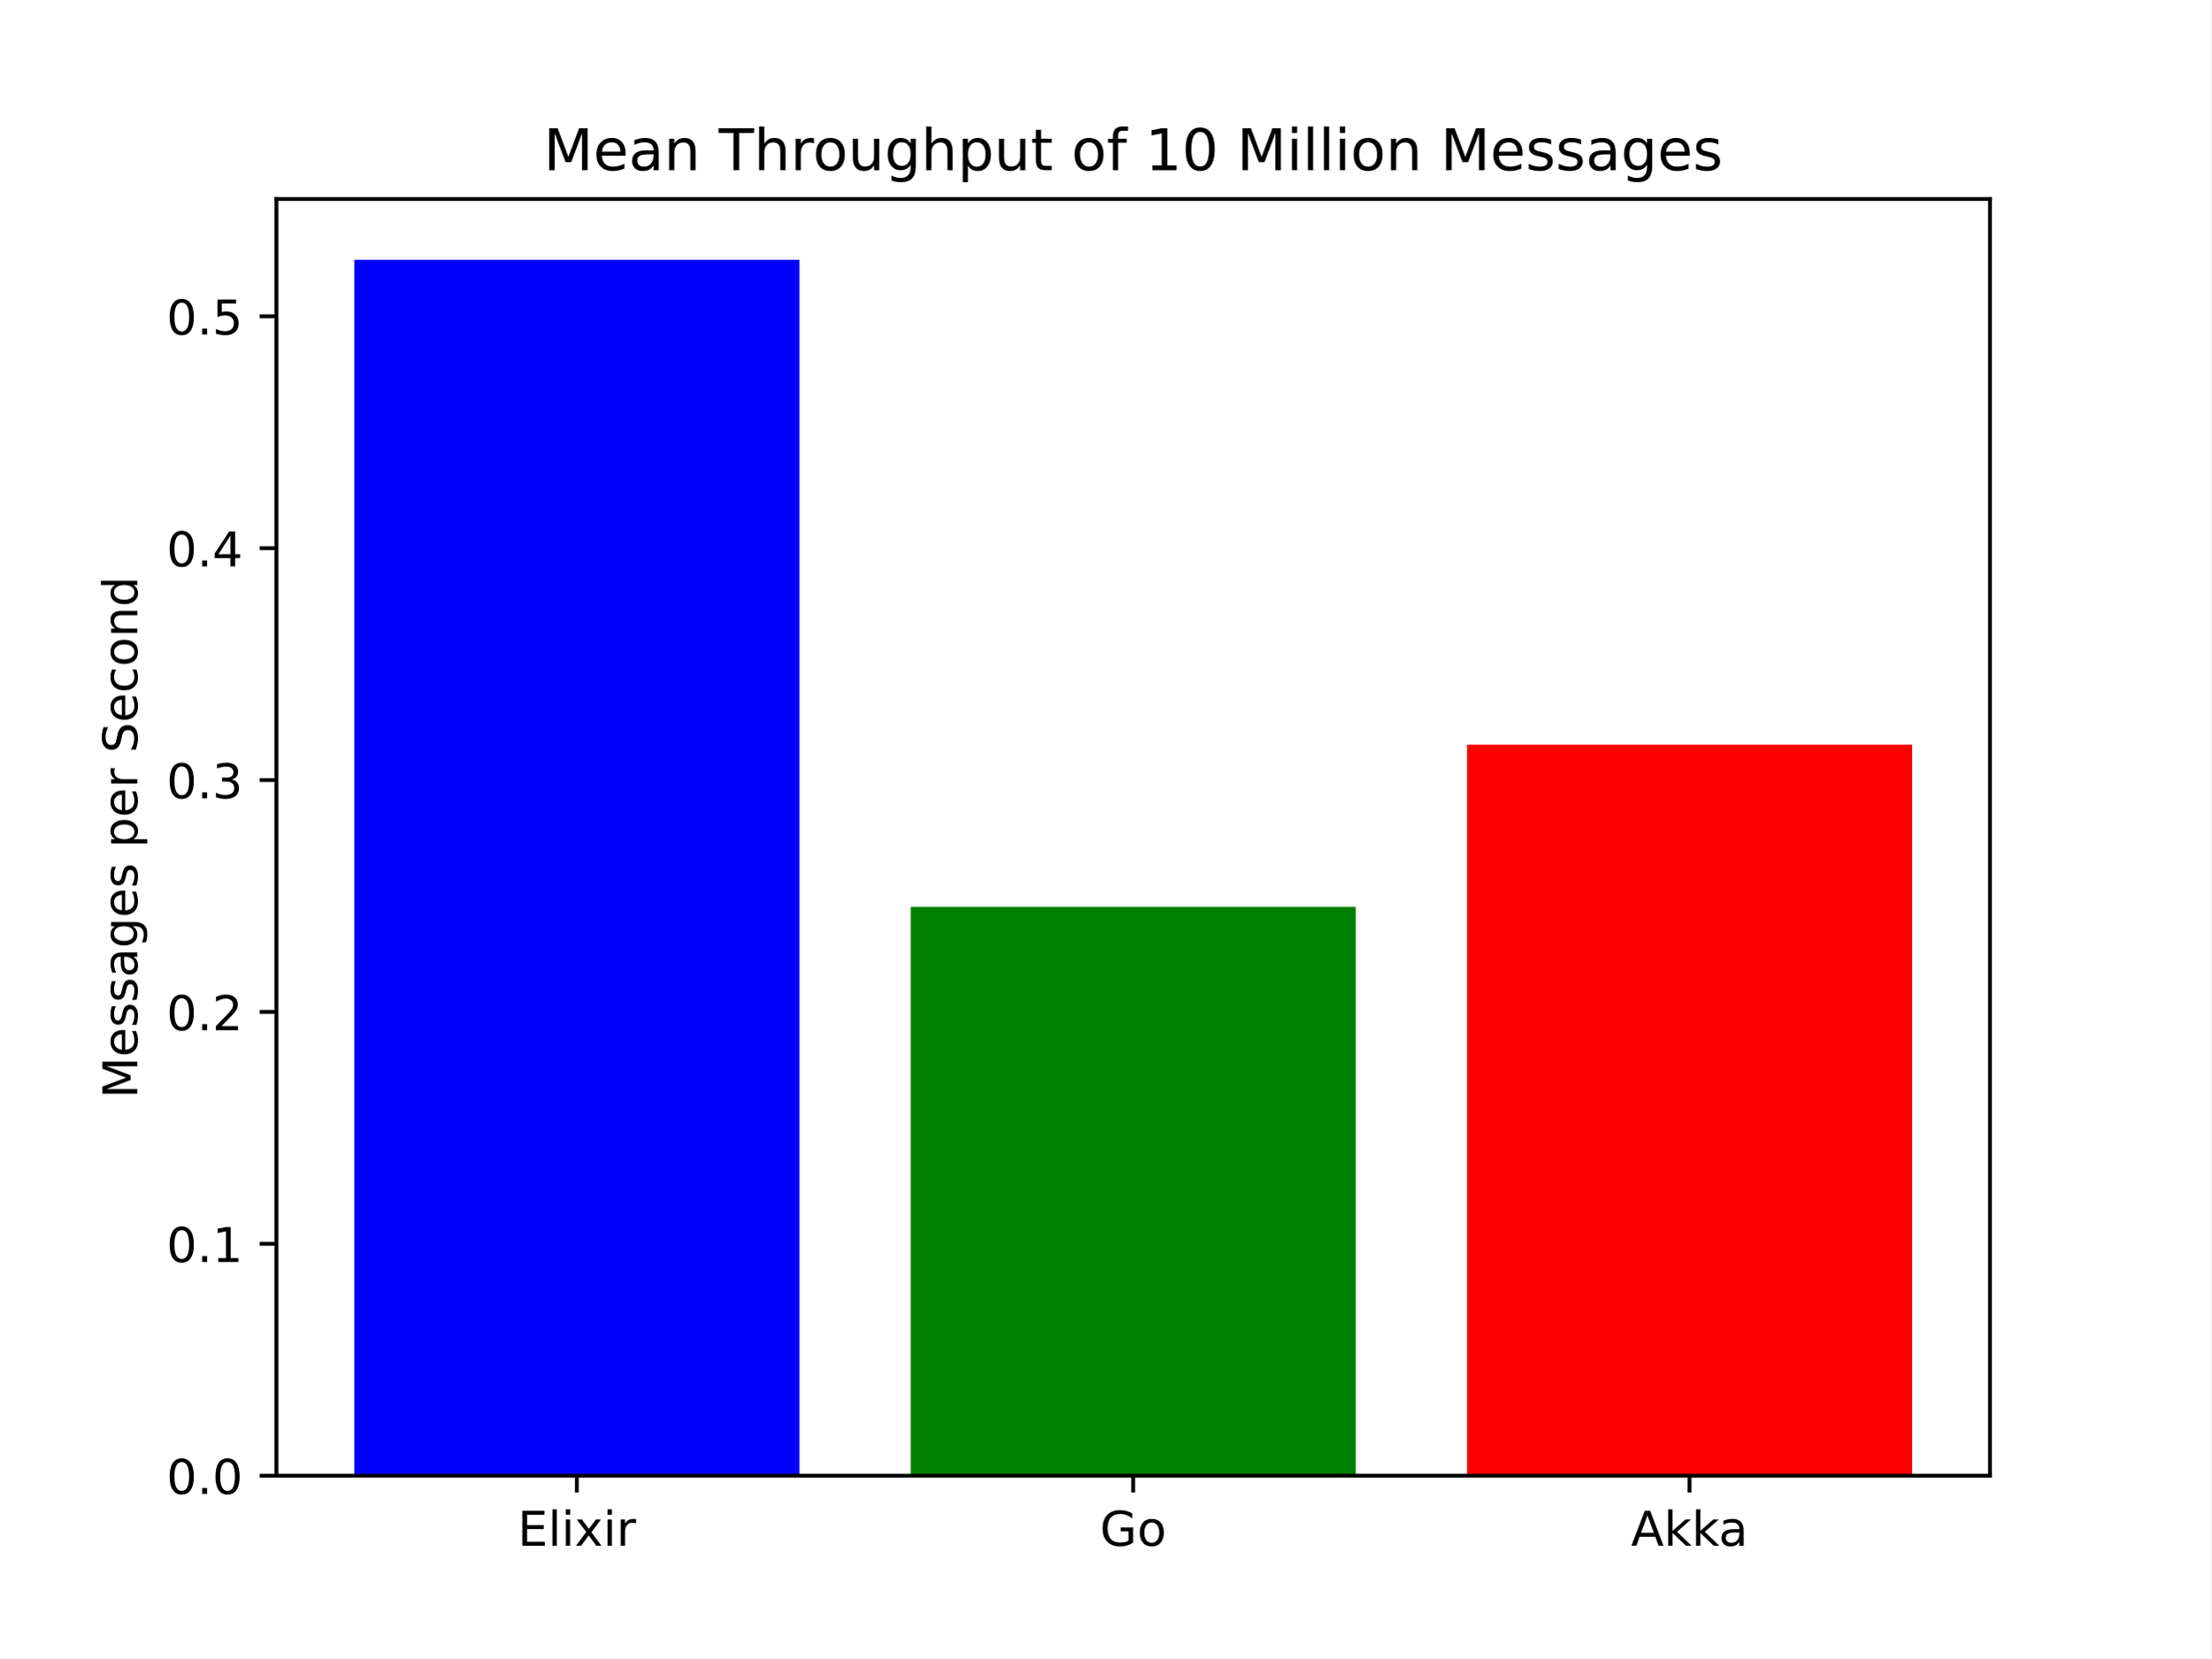
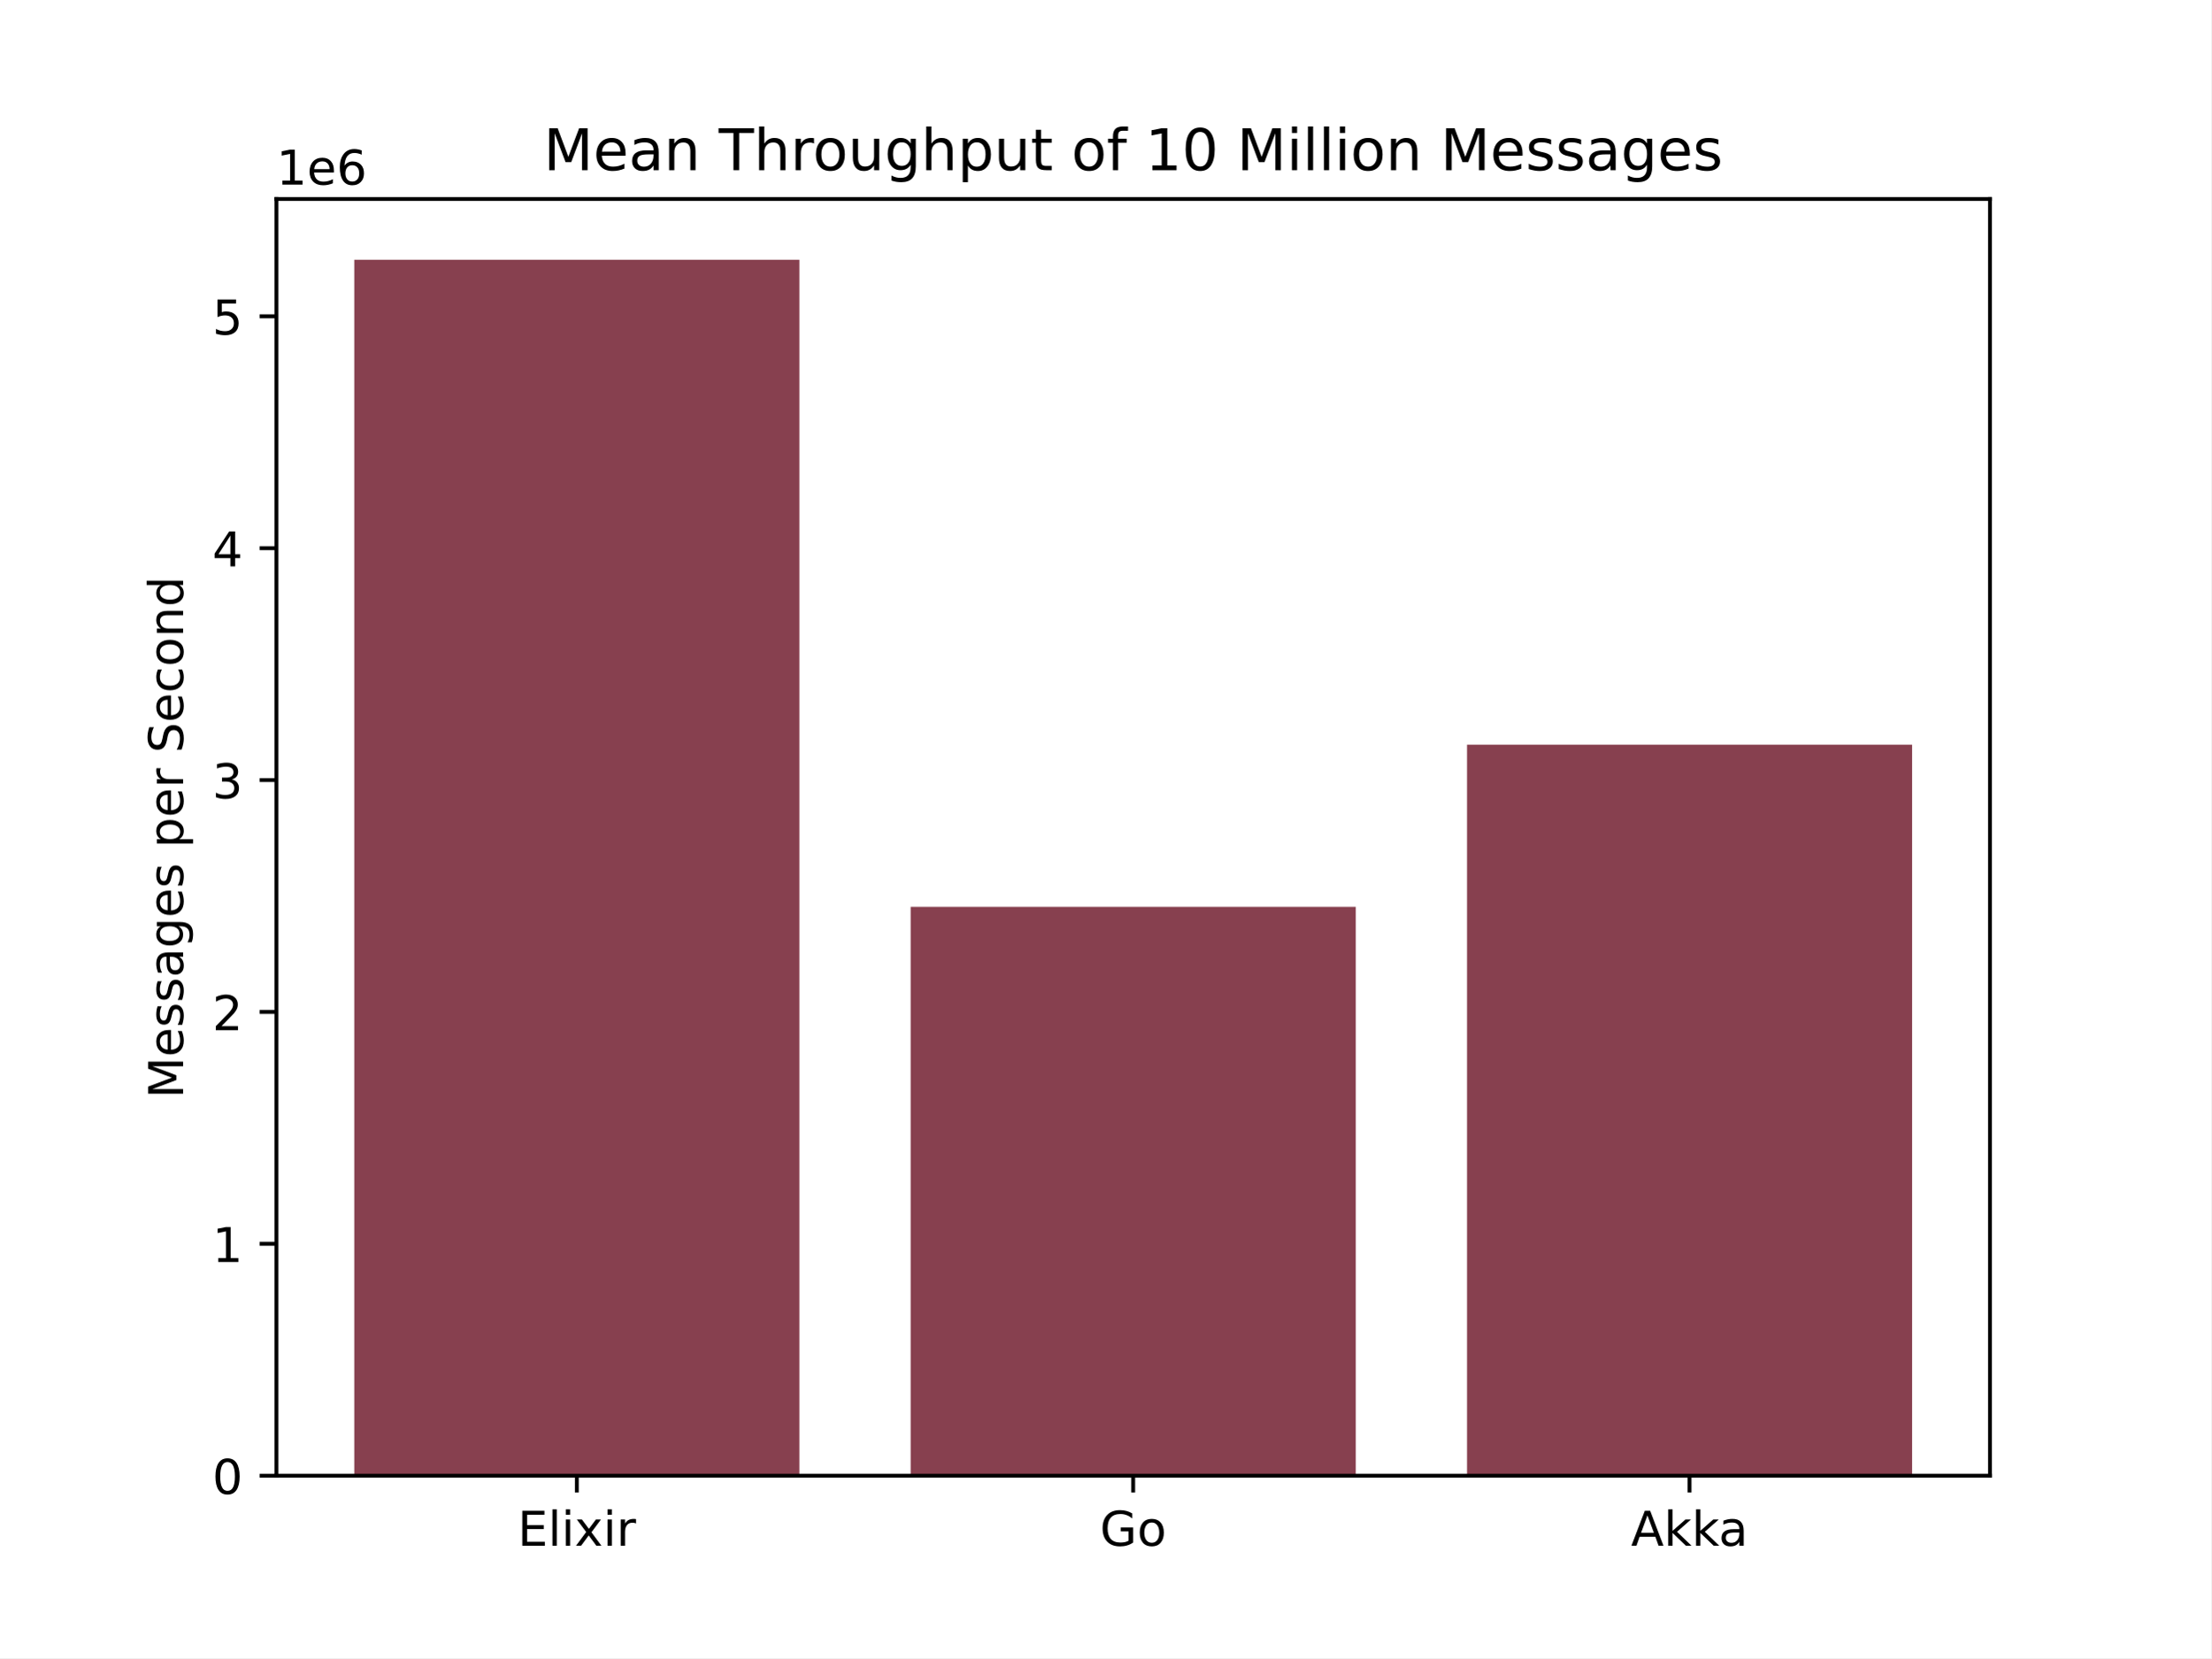
<svg xmlns="http://www.w3.org/2000/svg" xmlns:xlink="http://www.w3.org/1999/xlink" width="460.8pt" height="345.6pt" viewBox="0 0 460.8 345.6" version="1.1">
  <defs>
    <style type="text/css">*{stroke-linejoin: round; stroke-linecap: butt}</style>
  </defs>
  <g id="figure_1">
    <g id="patch_1">
      <path d="M 0 345.6  L 460.8 345.6  L 460.8 0  L 0 0  z " style="fill: #ffffff" />
    </g>
    <g id="axes_1">
      <g id="patch_2">
        <path d="M 57.6 307.584  L 414.72 307.584  L 414.72 41.472  L 57.6 41.472  z " style="fill: #ffffff" />
      </g>
      <g id="patch_3">
-         <path d="M 73.833 307.584  L 166.591 307.584  L 166.591 54.144  L 73.833 54.144  z " clip-path="url(#pe9263f9d1c)" style="fill: #0000ff" />
+         <path d="M 73.833 307.584  L 166.591 307.584  L 166.591 54.144  L 73.833 54.144  z " clip-path="url(#p350431388c)" style="fill: #87404f" />
      </g>
      <g id="patch_4">
-         <path d="M 189.781 307.584  L 282.539 307.584  L 282.539 189.012  L 189.781 189.012  z " clip-path="url(#pe9263f9d1c)" style="fill: #008000" />
+         <path d="M 189.781 307.584  L 282.539 307.584  L 282.539 189.012  L 189.781 189.012  z " clip-path="url(#p350431388c)" style="fill: #87404f" />
      </g>
      <g id="patch_5">
-         <path d="M 305.729 307.584  L 398.487 307.584  L 398.487 155.222  L 305.729 155.222  z " clip-path="url(#pe9263f9d1c)" style="fill: #ff0000" />
+         <path d="M 305.729 307.584  L 398.487 307.584  L 398.487 155.222  L 305.729 155.222  z " clip-path="url(#p350431388c)" style="fill: #87404f" />
      </g>
      <g id="matplotlib.axis_1">
        <g id="xtick_1">
          <g id="line2d_1">
            <defs>
-               <path id="mb9bf3ed52f" d="M 0 0  L 0 3.5  " style="stroke: #000000; stroke-width: 0.8" />
-             </defs>
-             <g>
-               <use xlink:href="#mb9bf3ed52f" x="120.212" y="307.584" style="stroke: #000000; stroke-width: 0.8" />
+               <path id="mfbe53cdcb8" d="M 0 0  L 0 3.5  " style="stroke: #000000; stroke-width: 0.8" />
+             </defs>
+             <g>
+               <use xlink:href="#mfbe53cdcb8" x="120.212" y="307.584" style="stroke: #000000; stroke-width: 0.8" />
            </g>
          </g>
          <g id="text_1">
            <g transform="translate(107.8705 322.1824) scale(0.1 -0.1)">
              <defs>
                <path id="DejaVuSans-45" d="M 628 4666  L 3578 4666  L 3578 4134  L 1259 4134  L 1259 2753  L 3481 2753  L 3481 2222  L 1259 2222  L 1259 531  L 3634 531  L 3634 0  L 628 0  L 628 4666  z " transform="scale(0.015625)" />
                <path id="DejaVuSans-6c" d="M 603 4863  L 1178 4863  L 1178 0  L 603 0  L 603 4863  z " transform="scale(0.015625)" />
                <path id="DejaVuSans-69" d="M 603 3500  L 1178 3500  L 1178 0  L 603 0  L 603 3500  z M 603 4863  L 1178 4863  L 1178 4134  L 603 4134  L 603 4863  z " transform="scale(0.015625)" />
                <path id="DejaVuSans-78" d="M 3513 3500  L 2247 1797  L 3578 0  L 2900 0  L 1881 1375  L 863 0  L 184 0  L 1544 1831  L 300 3500  L 978 3500  L 1906 2253  L 2834 3500  L 3513 3500  z " transform="scale(0.015625)" />
                <path id="DejaVuSans-72" d="M 2631 2963  Q 2534 3019 2420 3045  Q 2306 3072 2169 3072  Q 1681 3072 1420 2755  Q 1159 2438 1159 1844  L 1159 0  L 581 0  L 581 3500  L 1159 3500  L 1159 2956  Q 1341 3275 1631 3429  Q 1922 3584 2338 3584  Q 2397 3584 2469 3576  Q 2541 3569 2628 3553  L 2631 2963  z " transform="scale(0.015625)" />
              </defs>
              <use xlink:href="#DejaVuSans-45" />
              <use xlink:href="#DejaVuSans-6c" x="63.184" />
              <use xlink:href="#DejaVuSans-69" x="90.967" />
              <use xlink:href="#DejaVuSans-78" x="118.75" />
              <use xlink:href="#DejaVuSans-69" x="177.93" />
              <use xlink:href="#DejaVuSans-72" x="205.713" />
            </g>
          </g>
        </g>
        <g id="xtick_2">
          <g id="line2d_2">
            <g>
-               <use xlink:href="#mb9bf3ed52f" x="236.16" y="307.584" style="stroke: #000000; stroke-width: 0.8" />
+               <use xlink:href="#mfbe53cdcb8" x="236.16" y="307.584" style="stroke: #000000; stroke-width: 0.8" />
            </g>
          </g>
          <g id="text_2">
            <g transform="translate(229.2264 322.1824) scale(0.1 -0.1)">
              <defs>
                <path id="DejaVuSans-47" d="M 3809 666  L 3809 1919  L 2778 1919  L 2778 2438  L 4434 2438  L 4434 434  Q 4069 175 3628 42  Q 3188 -91 2688 -91  Q 1594 -91 976 548  Q 359 1188 359 2328  Q 359 3472 976 4111  Q 1594 4750 2688 4750  Q 3144 4750 3555 4637  Q 3966 4525 4313 4306  L 4313 3634  Q 3963 3931 3569 4081  Q 3175 4231 2741 4231  Q 1884 4231 1454 3753  Q 1025 3275 1025 2328  Q 1025 1384 1454 906  Q 1884 428 2741 428  Q 3075 428 3337 486  Q 3600 544 3809 666  z " transform="scale(0.015625)" />
                <path id="DejaVuSans-6f" d="M 1959 3097  Q 1497 3097 1228 2736  Q 959 2375 959 1747  Q 959 1119 1226 758  Q 1494 397 1959 397  Q 2419 397 2687 759  Q 2956 1122 2956 1747  Q 2956 2369 2687 2733  Q 2419 3097 1959 3097  z M 1959 3584  Q 2709 3584 3137 3096  Q 3566 2609 3566 1747  Q 3566 888 3137 398  Q 2709 -91 1959 -91  Q 1206 -91 779 398  Q 353 888 353 1747  Q 353 2609 779 3096  Q 1206 3584 1959 3584  z " transform="scale(0.015625)" />
              </defs>
              <use xlink:href="#DejaVuSans-47" />
              <use xlink:href="#DejaVuSans-6f" x="77.49" />
            </g>
          </g>
        </g>
        <g id="xtick_3">
          <g id="line2d_3">
            <g>
-               <use xlink:href="#mb9bf3ed52f" x="352.108" y="307.584" style="stroke: #000000; stroke-width: 0.8" />
+               <use xlink:href="#mfbe53cdcb8" x="352.108" y="307.584" style="stroke: #000000; stroke-width: 0.8" />
            </g>
          </g>
          <g id="text_3">
            <g transform="translate(339.9206 322.1824) scale(0.1 -0.1)">
              <defs>
                <path id="DejaVuSans-41" d="M 2188 4044  L 1331 1722  L 3047 1722  L 2188 4044  z M 1831 4666  L 2547 4666  L 4325 0  L 3669 0  L 3244 1197  L 1141 1197  L 716 0  L 50 0  L 1831 4666  z " transform="scale(0.015625)" />
                <path id="DejaVuSans-6b" d="M 581 4863  L 1159 4863  L 1159 1991  L 2875 3500  L 3609 3500  L 1753 1863  L 3688 0  L 2938 0  L 1159 1709  L 1159 0  L 581 0  L 581 4863  z " transform="scale(0.015625)" />
                <path id="DejaVuSans-61" d="M 2194 1759  Q 1497 1759 1228 1600  Q 959 1441 959 1056  Q 959 750 1161 570  Q 1363 391 1709 391  Q 2188 391 2477 730  Q 2766 1069 2766 1631  L 2766 1759  L 2194 1759  z M 3341 1997  L 3341 0  L 2766 0  L 2766 531  Q 2569 213 2275 61  Q 1981 -91 1556 -91  Q 1019 -91 701 211  Q 384 513 384 1019  Q 384 1609 779 1909  Q 1175 2209 1959 2209  L 2766 2209  L 2766 2266  Q 2766 2663 2505 2880  Q 2244 3097 1772 3097  Q 1472 3097 1187 3025  Q 903 2953 641 2809  L 641 3341  Q 956 3463 1253 3523  Q 1550 3584 1831 3584  Q 2591 3584 2966 3190  Q 3341 2797 3341 1997  z " transform="scale(0.015625)" />
              </defs>
              <use xlink:href="#DejaVuSans-41" />
              <use xlink:href="#DejaVuSans-6b" x="68.408" />
              <use xlink:href="#DejaVuSans-6b" x="126.318" />
              <use xlink:href="#DejaVuSans-61" x="182.479" />
            </g>
          </g>
        </g>
      </g>
      <g id="matplotlib.axis_2">
        <g id="ytick_1">
          <g id="line2d_4">
            <defs>
-               <path id="meff7cbcc8a" d="M 0 0  L -3.5 0  " style="stroke: #000000; stroke-width: 0.8" />
-             </defs>
-             <g>
-               <use xlink:href="#meff7cbcc8a" x="57.6" y="307.584" style="stroke: #000000; stroke-width: 0.8" />
+               <path id="m07e93a6f86" d="M 0 0  L -3.5 0  " style="stroke: #000000; stroke-width: 0.8" />
+             </defs>
+             <g>
+               <use xlink:href="#m07e93a6f86" x="57.6" y="307.584" style="stroke: #000000; stroke-width: 0.8" />
            </g>
          </g>
          <g id="text_4">
-             <g transform="translate(34.69687 311.3832) scale(0.1 -0.1)">
+             <g transform="translate(44.2375 311.3832) scale(0.1 -0.1)">
              <defs>
                <path id="DejaVuSans-30" d="M 2034 4250  Q 1547 4250 1301 3770  Q 1056 3291 1056 2328  Q 1056 1369 1301 889  Q 1547 409 2034 409  Q 2525 409 2770 889  Q 3016 1369 3016 2328  Q 3016 3291 2770 3770  Q 2525 4250 2034 4250  z M 2034 4750  Q 2819 4750 3233 4129  Q 3647 3509 3647 2328  Q 3647 1150 3233 529  Q 2819 -91 2034 -91  Q 1250 -91 836 529  Q 422 1150 422 2328  Q 422 3509 836 4129  Q 1250 4750 2034 4750  z " transform="scale(0.015625)" />
-                 <path id="DejaVuSans-2e" d="M 684 794  L 1344 794  L 1344 0  L 684 0  L 684 794  z " transform="scale(0.015625)" />
              </defs>
              <use xlink:href="#DejaVuSans-30" />
-               <use xlink:href="#DejaVuSans-2e" x="63.623" />
-               <use xlink:href="#DejaVuSans-30" x="95.41" />
            </g>
          </g>
        </g>
        <g id="ytick_2">
          <g id="line2d_5">
            <g>
-               <use xlink:href="#meff7cbcc8a" x="57.6" y="259.251" style="stroke: #000000; stroke-width: 0.8" />
+               <use xlink:href="#m07e93a6f86" x="57.6" y="259.251" style="stroke: #000000; stroke-width: 0.8" />
            </g>
          </g>
          <g id="text_5">
-             <g transform="translate(34.69687 263.0504) scale(0.1 -0.1)">
+             <g transform="translate(44.2375 263.0504) scale(0.1 -0.1)">
              <defs>
                <path id="DejaVuSans-31" d="M 794 531  L 1825 531  L 1825 4091  L 703 3866  L 703 4441  L 1819 4666  L 2450 4666  L 2450 531  L 3481 531  L 3481 0  L 794 0  L 794 531  z " transform="scale(0.015625)" />
              </defs>
-               <use xlink:href="#DejaVuSans-30" />
-               <use xlink:href="#DejaVuSans-2e" x="63.623" />
-               <use xlink:href="#DejaVuSans-31" x="95.41" />
+               <use xlink:href="#DejaVuSans-31" />
            </g>
          </g>
        </g>
        <g id="ytick_3">
          <g id="line2d_6">
            <g>
-               <use xlink:href="#meff7cbcc8a" x="57.6" y="210.918" style="stroke: #000000; stroke-width: 0.8" />
+               <use xlink:href="#m07e93a6f86" x="57.6" y="210.918" style="stroke: #000000; stroke-width: 0.8" />
            </g>
          </g>
          <g id="text_6">
-             <g transform="translate(34.69687 214.7177) scale(0.1 -0.1)">
+             <g transform="translate(44.2375 214.7177) scale(0.1 -0.1)">
              <defs>
                <path id="DejaVuSans-32" d="M 1228 531  L 3431 531  L 3431 0  L 469 0  L 469 531  Q 828 903 1448 1529  Q 2069 2156 2228 2338  Q 2531 2678 2651 2914  Q 2772 3150 2772 3378  Q 2772 3750 2511 3984  Q 2250 4219 1831 4219  Q 1534 4219 1204 4116  Q 875 4013 500 3803  L 500 4441  Q 881 4594 1212 4672  Q 1544 4750 1819 4750  Q 2544 4750 2975 4387  Q 3406 4025 3406 3419  Q 3406 3131 3298 2873  Q 3191 2616 2906 2266  Q 2828 2175 2409 1742  Q 1991 1309 1228 531  z " transform="scale(0.015625)" />
              </defs>
-               <use xlink:href="#DejaVuSans-30" />
-               <use xlink:href="#DejaVuSans-2e" x="63.623" />
-               <use xlink:href="#DejaVuSans-32" x="95.41" />
+               <use xlink:href="#DejaVuSans-32" />
            </g>
          </g>
        </g>
        <g id="ytick_4">
          <g id="line2d_7">
            <g>
-               <use xlink:href="#meff7cbcc8a" x="57.6" y="162.586" style="stroke: #000000; stroke-width: 0.8" />
+               <use xlink:href="#m07e93a6f86" x="57.6" y="162.586" style="stroke: #000000; stroke-width: 0.8" />
            </g>
          </g>
          <g id="text_7">
-             <g transform="translate(34.69687 166.3849) scale(0.1 -0.1)">
+             <g transform="translate(44.2375 166.3849) scale(0.1 -0.1)">
              <defs>
                <path id="DejaVuSans-33" d="M 2597 2516  Q 3050 2419 3304 2112  Q 3559 1806 3559 1356  Q 3559 666 3084 287  Q 2609 -91 1734 -91  Q 1441 -91 1130 -33  Q 819 25 488 141  L 488 750  Q 750 597 1062 519  Q 1375 441 1716 441  Q 2309 441 2620 675  Q 2931 909 2931 1356  Q 2931 1769 2642 2001  Q 2353 2234 1838 2234  L 1294 2234  L 1294 2753  L 1863 2753  Q 2328 2753 2575 2939  Q 2822 3125 2822 3475  Q 2822 3834 2567 4026  Q 2313 4219 1838 4219  Q 1578 4219 1281 4162  Q 984 4106 628 3988  L 628 4550  Q 988 4650 1302 4700  Q 1616 4750 1894 4750  Q 2613 4750 3031 4423  Q 3450 4097 3450 3541  Q 3450 3153 3228 2886  Q 3006 2619 2597 2516  z " transform="scale(0.015625)" />
              </defs>
-               <use xlink:href="#DejaVuSans-30" />
-               <use xlink:href="#DejaVuSans-2e" x="63.623" />
-               <use xlink:href="#DejaVuSans-33" x="95.41" />
+               <use xlink:href="#DejaVuSans-33" />
            </g>
          </g>
        </g>
        <g id="ytick_5">
          <g id="line2d_8">
            <g>
-               <use xlink:href="#meff7cbcc8a" x="57.6" y="114.253" style="stroke: #000000; stroke-width: 0.8" />
+               <use xlink:href="#m07e93a6f86" x="57.6" y="114.253" style="stroke: #000000; stroke-width: 0.8" />
            </g>
          </g>
          <g id="text_8">
-             <g transform="translate(34.69687 118.0521) scale(0.1 -0.1)">
+             <g transform="translate(44.2375 118.0521) scale(0.1 -0.1)">
              <defs>
                <path id="DejaVuSans-34" d="M 2419 4116  L 825 1625  L 2419 1625  L 2419 4116  z M 2253 4666  L 3047 4666  L 3047 1625  L 3713 1625  L 3713 1100  L 3047 1100  L 3047 0  L 2419 0  L 2419 1100  L 313 1100  L 313 1709  L 2253 4666  z " transform="scale(0.015625)" />
              </defs>
-               <use xlink:href="#DejaVuSans-30" />
-               <use xlink:href="#DejaVuSans-2e" x="63.623" />
-               <use xlink:href="#DejaVuSans-34" x="95.41" />
+               <use xlink:href="#DejaVuSans-34" />
            </g>
          </g>
        </g>
        <g id="ytick_6">
          <g id="line2d_9">
            <g>
-               <use xlink:href="#meff7cbcc8a" x="57.6" y="65.92" style="stroke: #000000; stroke-width: 0.8" />
+               <use xlink:href="#m07e93a6f86" x="57.6" y="65.92" style="stroke: #000000; stroke-width: 0.8" />
            </g>
          </g>
          <g id="text_9">
-             <g transform="translate(34.69687 69.71931) scale(0.1 -0.1)">
+             <g transform="translate(44.2375 69.71931) scale(0.1 -0.1)">
              <defs>
                <path id="DejaVuSans-35" d="M 691 4666  L 3169 4666  L 3169 4134  L 1269 4134  L 1269 2991  Q 1406 3038 1543 3061  Q 1681 3084 1819 3084  Q 2600 3084 3056 2656  Q 3513 2228 3513 1497  Q 3513 744 3044 326  Q 2575 -91 1722 -91  Q 1428 -91 1123 -41  Q 819 9 494 109  L 494 744  Q 775 591 1075 516  Q 1375 441 1709 441  Q 2250 441 2565 725  Q 2881 1009 2881 1497  Q 2881 1984 2565 2268  Q 2250 2553 1709 2553  Q 1456 2553 1204 2497  Q 953 2441 691 2322  L 691 4666  z " transform="scale(0.015625)" />
              </defs>
-               <use xlink:href="#DejaVuSans-30" />
-               <use xlink:href="#DejaVuSans-2e" x="63.623" />
-               <use xlink:href="#DejaVuSans-35" x="95.41" />
+               <use xlink:href="#DejaVuSans-35" />
            </g>
          </g>
        </g>
        <g id="text_10">
-           <g transform="translate(28.61719 228.9342) rotate(-90) scale(0.1 -0.1)">
+           <g transform="translate(38.15781 228.9342) rotate(-90) scale(0.1 -0.1)">
            <defs>
              <path id="DejaVuSans-4d" d="M 628 4666  L 1569 4666  L 2759 1491  L 3956 4666  L 4897 4666  L 4897 0  L 4281 0  L 4281 4097  L 3078 897  L 2444 897  L 1241 4097  L 1241 0  L 628 0  L 628 4666  z " transform="scale(0.015625)" />
              <path id="DejaVuSans-65" d="M 3597 1894  L 3597 1613  L 953 1613  Q 991 1019 1311 708  Q 1631 397 2203 397  Q 2534 397 2845 478  Q 3156 559 3463 722  L 3463 178  Q 3153 47 2828 -22  Q 2503 -91 2169 -91  Q 1331 -91 842 396  Q 353 884 353 1716  Q 353 2575 817 3079  Q 1281 3584 2069 3584  Q 2775 3584 3186 3129  Q 3597 2675 3597 1894  z M 3022 2063  Q 3016 2534 2758 2815  Q 2500 3097 2075 3097  Q 1594 3097 1305 2825  Q 1016 2553 972 2059  L 3022 2063  z " transform="scale(0.015625)" />
              <path id="DejaVuSans-73" d="M 2834 3397  L 2834 2853  Q 2591 2978 2328 3040  Q 2066 3103 1784 3103  Q 1356 3103 1142 2972  Q 928 2841 928 2578  Q 928 2378 1081 2264  Q 1234 2150 1697 2047  L 1894 2003  Q 2506 1872 2764 1633  Q 3022 1394 3022 966  Q 3022 478 2636 193  Q 2250 -91 1575 -91  Q 1294 -91 989 -36  Q 684 19 347 128  L 347 722  Q 666 556 975 473  Q 1284 391 1588 391  Q 1994 391 2212 530  Q 2431 669 2431 922  Q 2431 1156 2273 1281  Q 2116 1406 1581 1522  L 1381 1569  Q 847 1681 609 1914  Q 372 2147 372 2553  Q 372 3047 722 3315  Q 1072 3584 1716 3584  Q 2034 3584 2315 3537  Q 2597 3491 2834 3397  z " transform="scale(0.015625)" />
              <path id="DejaVuSans-67" d="M 2906 1791  Q 2906 2416 2648 2759  Q 2391 3103 1925 3103  Q 1463 3103 1205 2759  Q 947 2416 947 1791  Q 947 1169 1205 825  Q 1463 481 1925 481  Q 2391 481 2648 825  Q 2906 1169 2906 1791  z M 3481 434  Q 3481 -459 3084 -895  Q 2688 -1331 1869 -1331  Q 1566 -1331 1297 -1286  Q 1028 -1241 775 -1147  L 775 -588  Q 1028 -725 1275 -790  Q 1522 -856 1778 -856  Q 2344 -856 2625 -561  Q 2906 -266 2906 331  L 2906 616  Q 2728 306 2450 153  Q 2172 0 1784 0  Q 1141 0 747 490  Q 353 981 353 1791  Q 353 2603 747 3093  Q 1141 3584 1784 3584  Q 2172 3584 2450 3431  Q 2728 3278 2906 2969  L 2906 3500  L 3481 3500  L 3481 434  z " transform="scale(0.015625)" />
              <path id="DejaVuSans-20" transform="scale(0.015625)" />
              <path id="DejaVuSans-70" d="M 1159 525  L 1159 -1331  L 581 -1331  L 581 3500  L 1159 3500  L 1159 2969  Q 1341 3281 1617 3432  Q 1894 3584 2278 3584  Q 2916 3584 3314 3078  Q 3713 2572 3713 1747  Q 3713 922 3314 415  Q 2916 -91 2278 -91  Q 1894 -91 1617 61  Q 1341 213 1159 525  z M 3116 1747  Q 3116 2381 2855 2742  Q 2594 3103 2138 3103  Q 1681 3103 1420 2742  Q 1159 2381 1159 1747  Q 1159 1113 1420 752  Q 1681 391 2138 391  Q 2594 391 2855 752  Q 3116 1113 3116 1747  z " transform="scale(0.015625)" />
              <path id="DejaVuSans-53" d="M 3425 4513  L 3425 3897  Q 3066 4069 2747 4153  Q 2428 4238 2131 4238  Q 1616 4238 1336 4038  Q 1056 3838 1056 3469  Q 1056 3159 1242 3001  Q 1428 2844 1947 2747  L 2328 2669  Q 3034 2534 3370 2195  Q 3706 1856 3706 1288  Q 3706 609 3251 259  Q 2797 -91 1919 -91  Q 1588 -91 1214 -16  Q 841 59 441 206  L 441 856  Q 825 641 1194 531  Q 1563 422 1919 422  Q 2459 422 2753 634  Q 3047 847 3047 1241  Q 3047 1584 2836 1778  Q 2625 1972 2144 2069  L 1759 2144  Q 1053 2284 737 2584  Q 422 2884 422 3419  Q 422 4038 858 4394  Q 1294 4750 2059 4750  Q 2388 4750 2728 4690  Q 3069 4631 3425 4513  z " transform="scale(0.015625)" />
              <path id="DejaVuSans-63" d="M 3122 3366  L 3122 2828  Q 2878 2963 2633 3030  Q 2388 3097 2138 3097  Q 1578 3097 1268 2742  Q 959 2388 959 1747  Q 959 1106 1268 751  Q 1578 397 2138 397  Q 2388 397 2633 464  Q 2878 531 3122 666  L 3122 134  Q 2881 22 2623 -34  Q 2366 -91 2075 -91  Q 1284 -91 818 406  Q 353 903 353 1747  Q 353 2603 823 3093  Q 1294 3584 2113 3584  Q 2378 3584 2631 3529  Q 2884 3475 3122 3366  z " transform="scale(0.015625)" />
              <path id="DejaVuSans-6e" d="M 3513 2113  L 3513 0  L 2938 0  L 2938 2094  Q 2938 2591 2744 2837  Q 2550 3084 2163 3084  Q 1697 3084 1428 2787  Q 1159 2491 1159 1978  L 1159 0  L 581 0  L 581 3500  L 1159 3500  L 1159 2956  Q 1366 3272 1645 3428  Q 1925 3584 2291 3584  Q 2894 3584 3203 3211  Q 3513 2838 3513 2113  z " transform="scale(0.015625)" />
              <path id="DejaVuSans-64" d="M 2906 2969  L 2906 4863  L 3481 4863  L 3481 0  L 2906 0  L 2906 525  Q 2725 213 2448 61  Q 2172 -91 1784 -91  Q 1150 -91 751 415  Q 353 922 353 1747  Q 353 2572 751 3078  Q 1150 3584 1784 3584  Q 2172 3584 2448 3432  Q 2725 3281 2906 2969  z M 947 1747  Q 947 1113 1208 752  Q 1469 391 1925 391  Q 2381 391 2643 752  Q 2906 1113 2906 1747  Q 2906 2381 2643 2742  Q 2381 3103 1925 3103  Q 1469 3103 1208 2742  Q 947 2381 947 1747  z " transform="scale(0.015625)" />
            </defs>
            <use xlink:href="#DejaVuSans-4d" />
            <use xlink:href="#DejaVuSans-65" x="86.279" />
            <use xlink:href="#DejaVuSans-73" x="147.803" />
            <use xlink:href="#DejaVuSans-73" x="199.902" />
            <use xlink:href="#DejaVuSans-61" x="252.002" />
            <use xlink:href="#DejaVuSans-67" x="313.281" />
            <use xlink:href="#DejaVuSans-65" x="376.758" />
            <use xlink:href="#DejaVuSans-73" x="438.281" />
            <use xlink:href="#DejaVuSans-20" x="490.381" />
            <use xlink:href="#DejaVuSans-70" x="522.168" />
            <use xlink:href="#DejaVuSans-65" x="585.645" />
            <use xlink:href="#DejaVuSans-72" x="647.168" />
            <use xlink:href="#DejaVuSans-20" x="688.281" />
            <use xlink:href="#DejaVuSans-53" x="720.068" />
            <use xlink:href="#DejaVuSans-65" x="783.545" />
            <use xlink:href="#DejaVuSans-63" x="845.068" />
            <use xlink:href="#DejaVuSans-6f" x="900.049" />
            <use xlink:href="#DejaVuSans-6e" x="961.23" />
            <use xlink:href="#DejaVuSans-64" x="1024.609" />
          </g>
        </g>
+         <g id="text_11">
+           <g transform="translate(57.6 38.472) scale(0.1 -0.1)">
+             <defs>
+               <path id="DejaVuSans-36" d="M 2113 2584  Q 1688 2584 1439 2293  Q 1191 2003 1191 1497  Q 1191 994 1439 701  Q 1688 409 2113 409  Q 2538 409 2786 701  Q 3034 994 3034 1497  Q 3034 2003 2786 2293  Q 2538 2584 2113 2584  z M 3366 4563  L 3366 3988  Q 3128 4100 2886 4159  Q 2644 4219 2406 4219  Q 1781 4219 1451 3797  Q 1122 3375 1075 2522  Q 1259 2794 1537 2939  Q 1816 3084 2150 3084  Q 2853 3084 3261 2657  Q 3669 2231 3669 1497  Q 3669 778 3244 343  Q 2819 -91 2113 -91  Q 1303 -91 875 529  Q 447 1150 447 2328  Q 447 3434 972 4092  Q 1497 4750 2381 4750  Q 2619 4750 2861 4703  Q 3103 4656 3366 4563  z " transform="scale(0.015625)" />
+             </defs>
+             <use xlink:href="#DejaVuSans-31" />
+             <use xlink:href="#DejaVuSans-65" x="63.623" />
+             <use xlink:href="#DejaVuSans-36" x="125.146" />
+           </g>
+         </g>
      </g>
      <g id="patch_6">
        <path d="M 57.6 307.584  L 57.6 41.472  " style="fill: none; stroke: #000000; stroke-width: 0.8; stroke-linejoin: miter; stroke-linecap: square" />
      </g>
      <g id="patch_7">
        <path d="M 414.72 307.584  L 414.72 41.472  " style="fill: none; stroke: #000000; stroke-width: 0.8; stroke-linejoin: miter; stroke-linecap: square" />
      </g>
      <g id="patch_8">
        <path d="M 57.6 307.584  L 414.72 307.584  " style="fill: none; stroke: #000000; stroke-width: 0.8; stroke-linejoin: miter; stroke-linecap: square" />
      </g>
      <g id="patch_9">
        <path d="M 57.6 41.472  L 414.72 41.472  " style="fill: none; stroke: #000000; stroke-width: 0.8; stroke-linejoin: miter; stroke-linecap: square" />
      </g>
-       <g id="text_11">
+       <g id="text_12">
        <g transform="translate(113.2697 35.472) scale(0.12 -0.12)">
          <defs>
            <path id="DejaVuSans-54" d="M -19 4666  L 3928 4666  L 3928 4134  L 2272 4134  L 2272 0  L 1638 0  L 1638 4134  L -19 4134  L -19 4666  z " transform="scale(0.015625)" />
            <path id="DejaVuSans-68" d="M 3513 2113  L 3513 0  L 2938 0  L 2938 2094  Q 2938 2591 2744 2837  Q 2550 3084 2163 3084  Q 1697 3084 1428 2787  Q 1159 2491 1159 1978  L 1159 0  L 581 0  L 581 4863  L 1159 4863  L 1159 2956  Q 1366 3272 1645 3428  Q 1925 3584 2291 3584  Q 2894 3584 3203 3211  Q 3513 2838 3513 2113  z " transform="scale(0.015625)" />
            <path id="DejaVuSans-75" d="M 544 1381  L 544 3500  L 1119 3500  L 1119 1403  Q 1119 906 1312 657  Q 1506 409 1894 409  Q 2359 409 2629 706  Q 2900 1003 2900 1516  L 2900 3500  L 3475 3500  L 3475 0  L 2900 0  L 2900 538  Q 2691 219 2414 64  Q 2138 -91 1772 -91  Q 1169 -91 856 284  Q 544 659 544 1381  z M 1991 3584  L 1991 3584  z " transform="scale(0.015625)" />
            <path id="DejaVuSans-74" d="M 1172 4494  L 1172 3500  L 2356 3500  L 2356 3053  L 1172 3053  L 1172 1153  Q 1172 725 1289 603  Q 1406 481 1766 481  L 2356 481  L 2356 0  L 1766 0  Q 1100 0 847 248  Q 594 497 594 1153  L 594 3053  L 172 3053  L 172 3500  L 594 3500  L 594 4494  L 1172 4494  z " transform="scale(0.015625)" />
            <path id="DejaVuSans-66" d="M 2375 4863  L 2375 4384  L 1825 4384  Q 1516 4384 1395 4259  Q 1275 4134 1275 3809  L 1275 3500  L 2222 3500  L 2222 3053  L 1275 3053  L 1275 0  L 697 0  L 697 3053  L 147 3053  L 147 3500  L 697 3500  L 697 3744  Q 697 4328 969 4595  Q 1241 4863 1831 4863  L 2375 4863  z " transform="scale(0.015625)" />
          </defs>
          <use xlink:href="#DejaVuSans-4d" />
          <use xlink:href="#DejaVuSans-65" x="86.279" />
          <use xlink:href="#DejaVuSans-61" x="147.803" />
          <use xlink:href="#DejaVuSans-6e" x="209.082" />
          <use xlink:href="#DejaVuSans-20" x="272.461" />
          <use xlink:href="#DejaVuSans-54" x="304.248" />
          <use xlink:href="#DejaVuSans-68" x="365.332" />
          <use xlink:href="#DejaVuSans-72" x="428.711" />
          <use xlink:href="#DejaVuSans-6f" x="467.574" />
          <use xlink:href="#DejaVuSans-75" x="528.756" />
          <use xlink:href="#DejaVuSans-67" x="592.135" />
          <use xlink:href="#DejaVuSans-68" x="655.611" />
          <use xlink:href="#DejaVuSans-70" x="718.99" />
          <use xlink:href="#DejaVuSans-75" x="782.467" />
          <use xlink:href="#DejaVuSans-74" x="845.846" />
          <use xlink:href="#DejaVuSans-20" x="885.055" />
          <use xlink:href="#DejaVuSans-6f" x="916.842" />
          <use xlink:href="#DejaVuSans-66" x="978.023" />
          <use xlink:href="#DejaVuSans-20" x="1013.229" />
          <use xlink:href="#DejaVuSans-31" x="1045.016" />
          <use xlink:href="#DejaVuSans-30" x="1108.639" />
          <use xlink:href="#DejaVuSans-20" x="1172.262" />
          <use xlink:href="#DejaVuSans-4d" x="1204.049" />
          <use xlink:href="#DejaVuSans-69" x="1290.328" />
          <use xlink:href="#DejaVuSans-6c" x="1318.111" />
          <use xlink:href="#DejaVuSans-6c" x="1345.895" />
          <use xlink:href="#DejaVuSans-69" x="1373.678" />
          <use xlink:href="#DejaVuSans-6f" x="1401.461" />
          <use xlink:href="#DejaVuSans-6e" x="1462.643" />
          <use xlink:href="#DejaVuSans-20" x="1526.021" />
          <use xlink:href="#DejaVuSans-4d" x="1557.809" />
          <use xlink:href="#DejaVuSans-65" x="1644.088" />
          <use xlink:href="#DejaVuSans-73" x="1705.611" />
          <use xlink:href="#DejaVuSans-73" x="1757.711" />
          <use xlink:href="#DejaVuSans-61" x="1809.811" />
          <use xlink:href="#DejaVuSans-67" x="1871.09" />
          <use xlink:href="#DejaVuSans-65" x="1934.566" />
          <use xlink:href="#DejaVuSans-73" x="1996.09" />
        </g>
      </g>
    </g>
  </g>
  <defs>
-     <clipPath id="pe9263f9d1c">
+     <clipPath id="p350431388c">
      <rect x="57.6" y="41.472" width="357.12" height="266.112" />
    </clipPath>
  </defs>
</svg>
